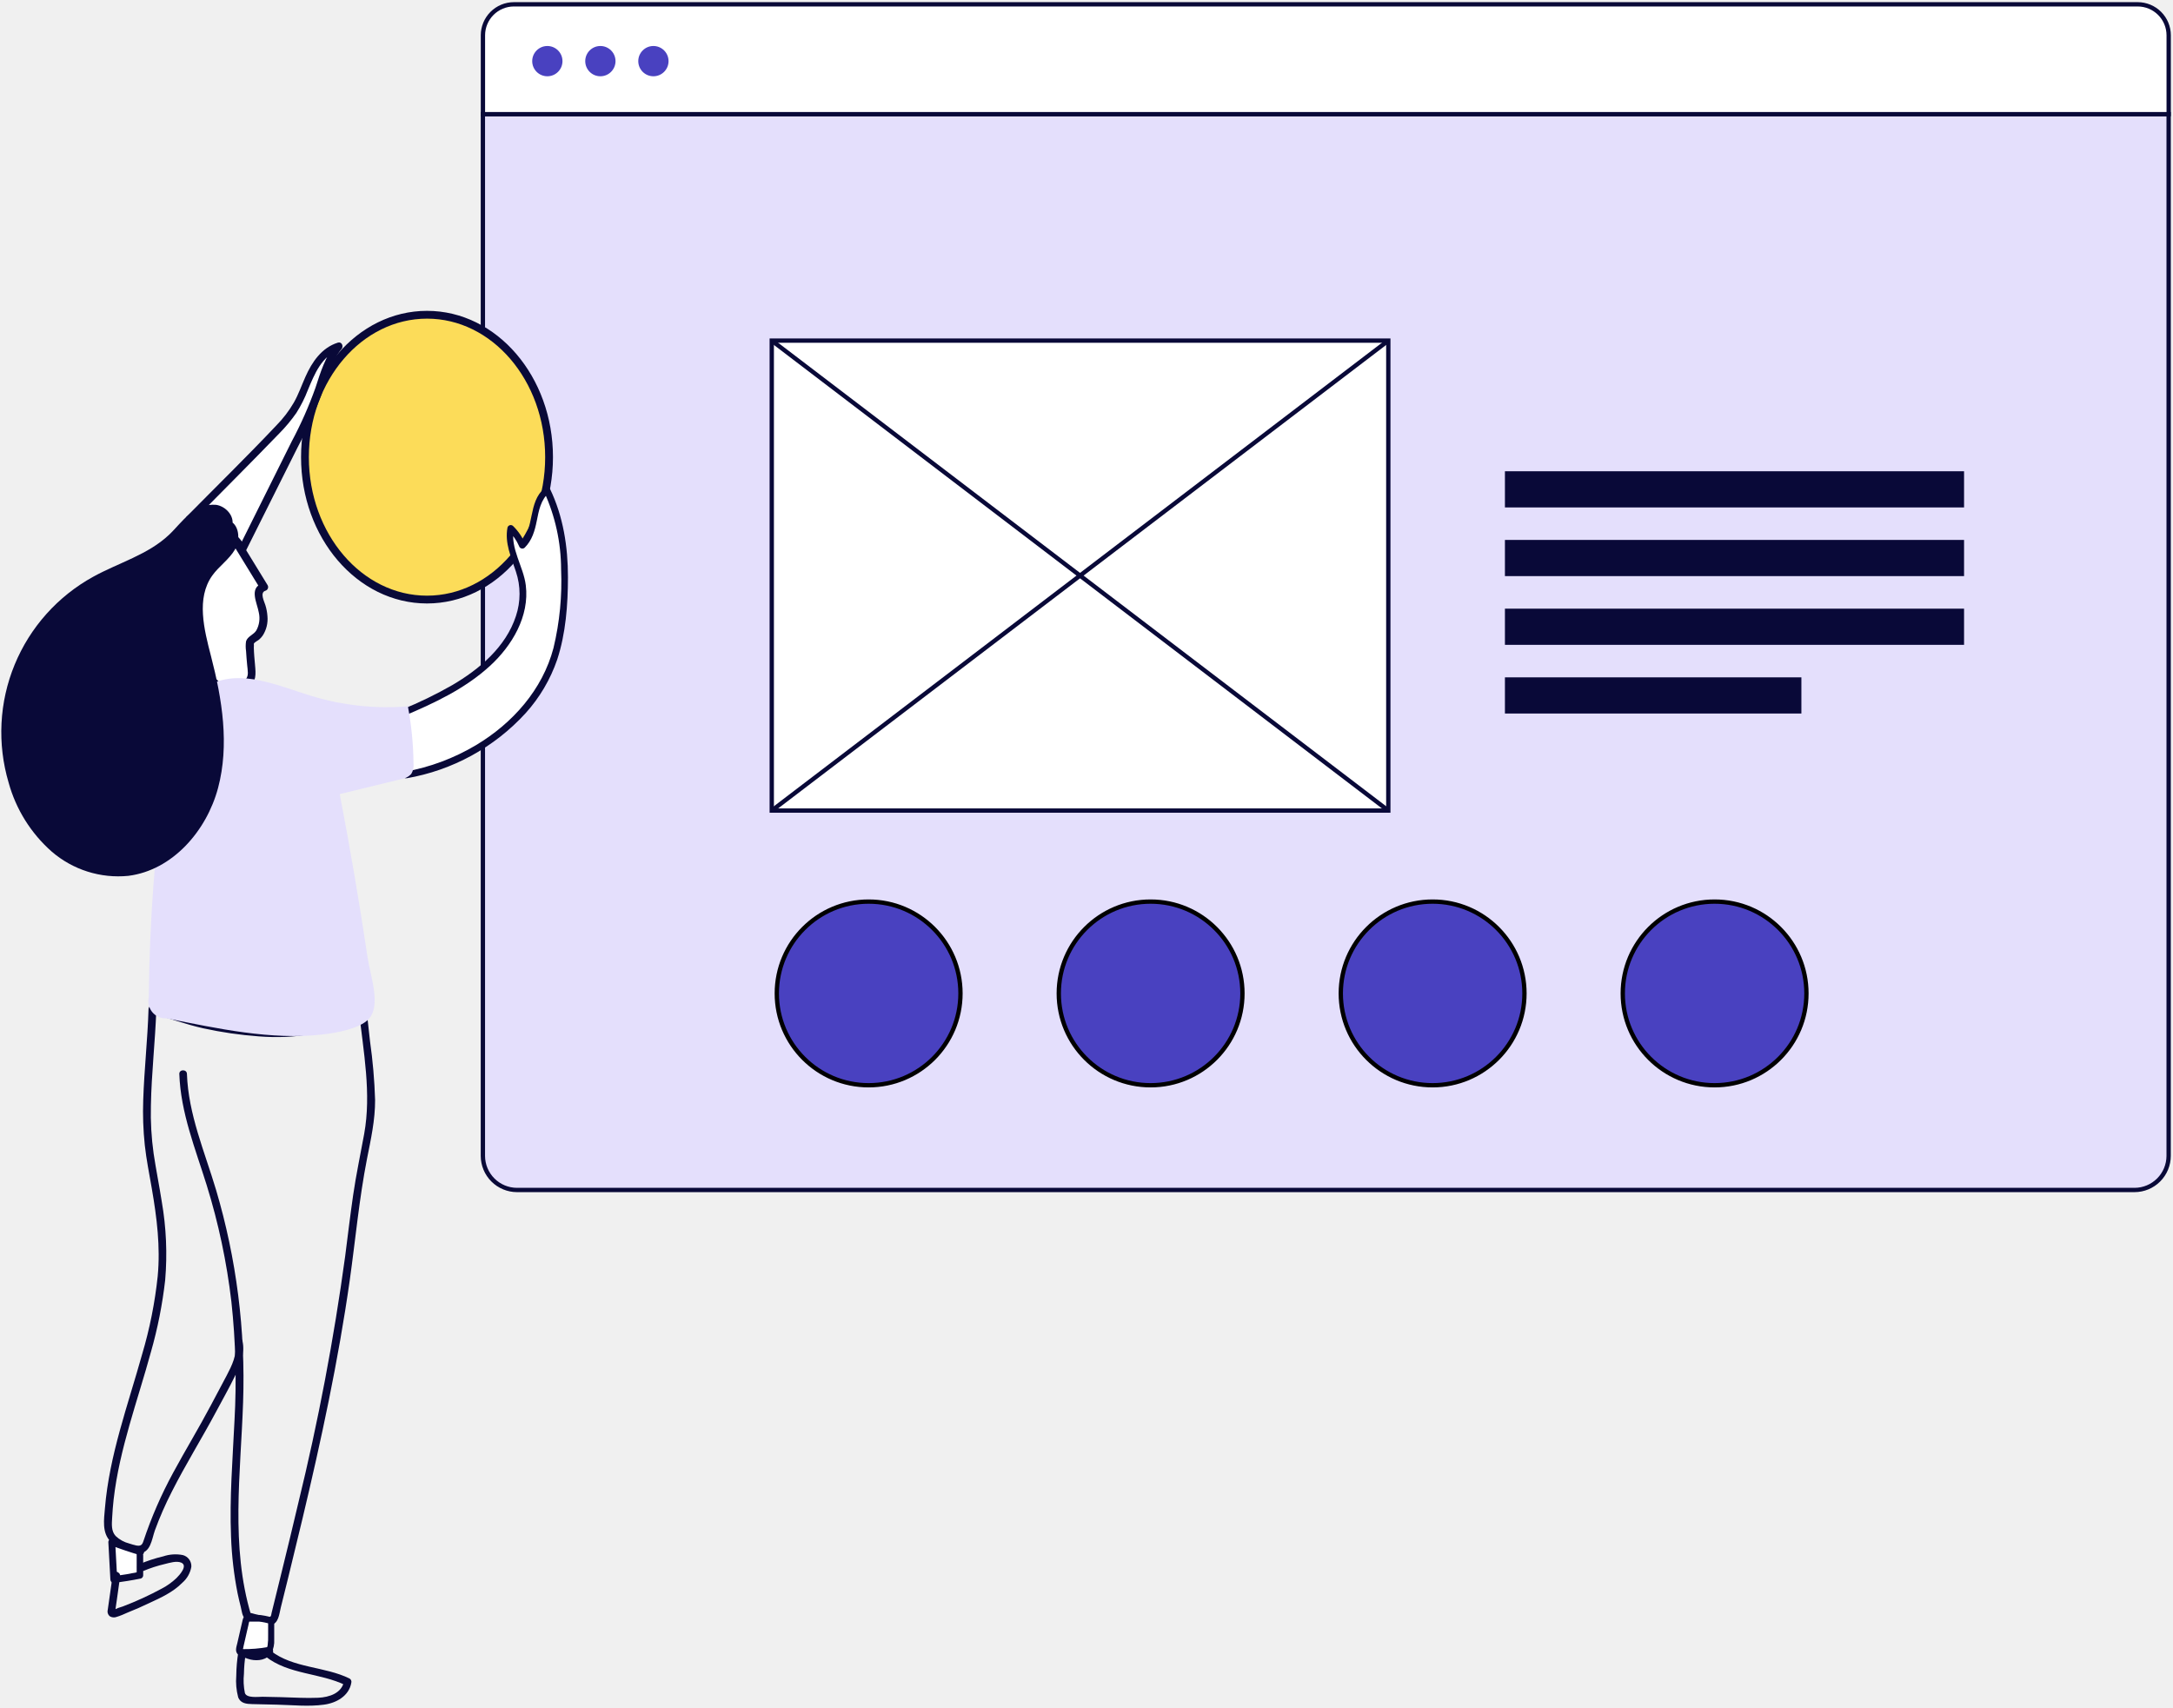
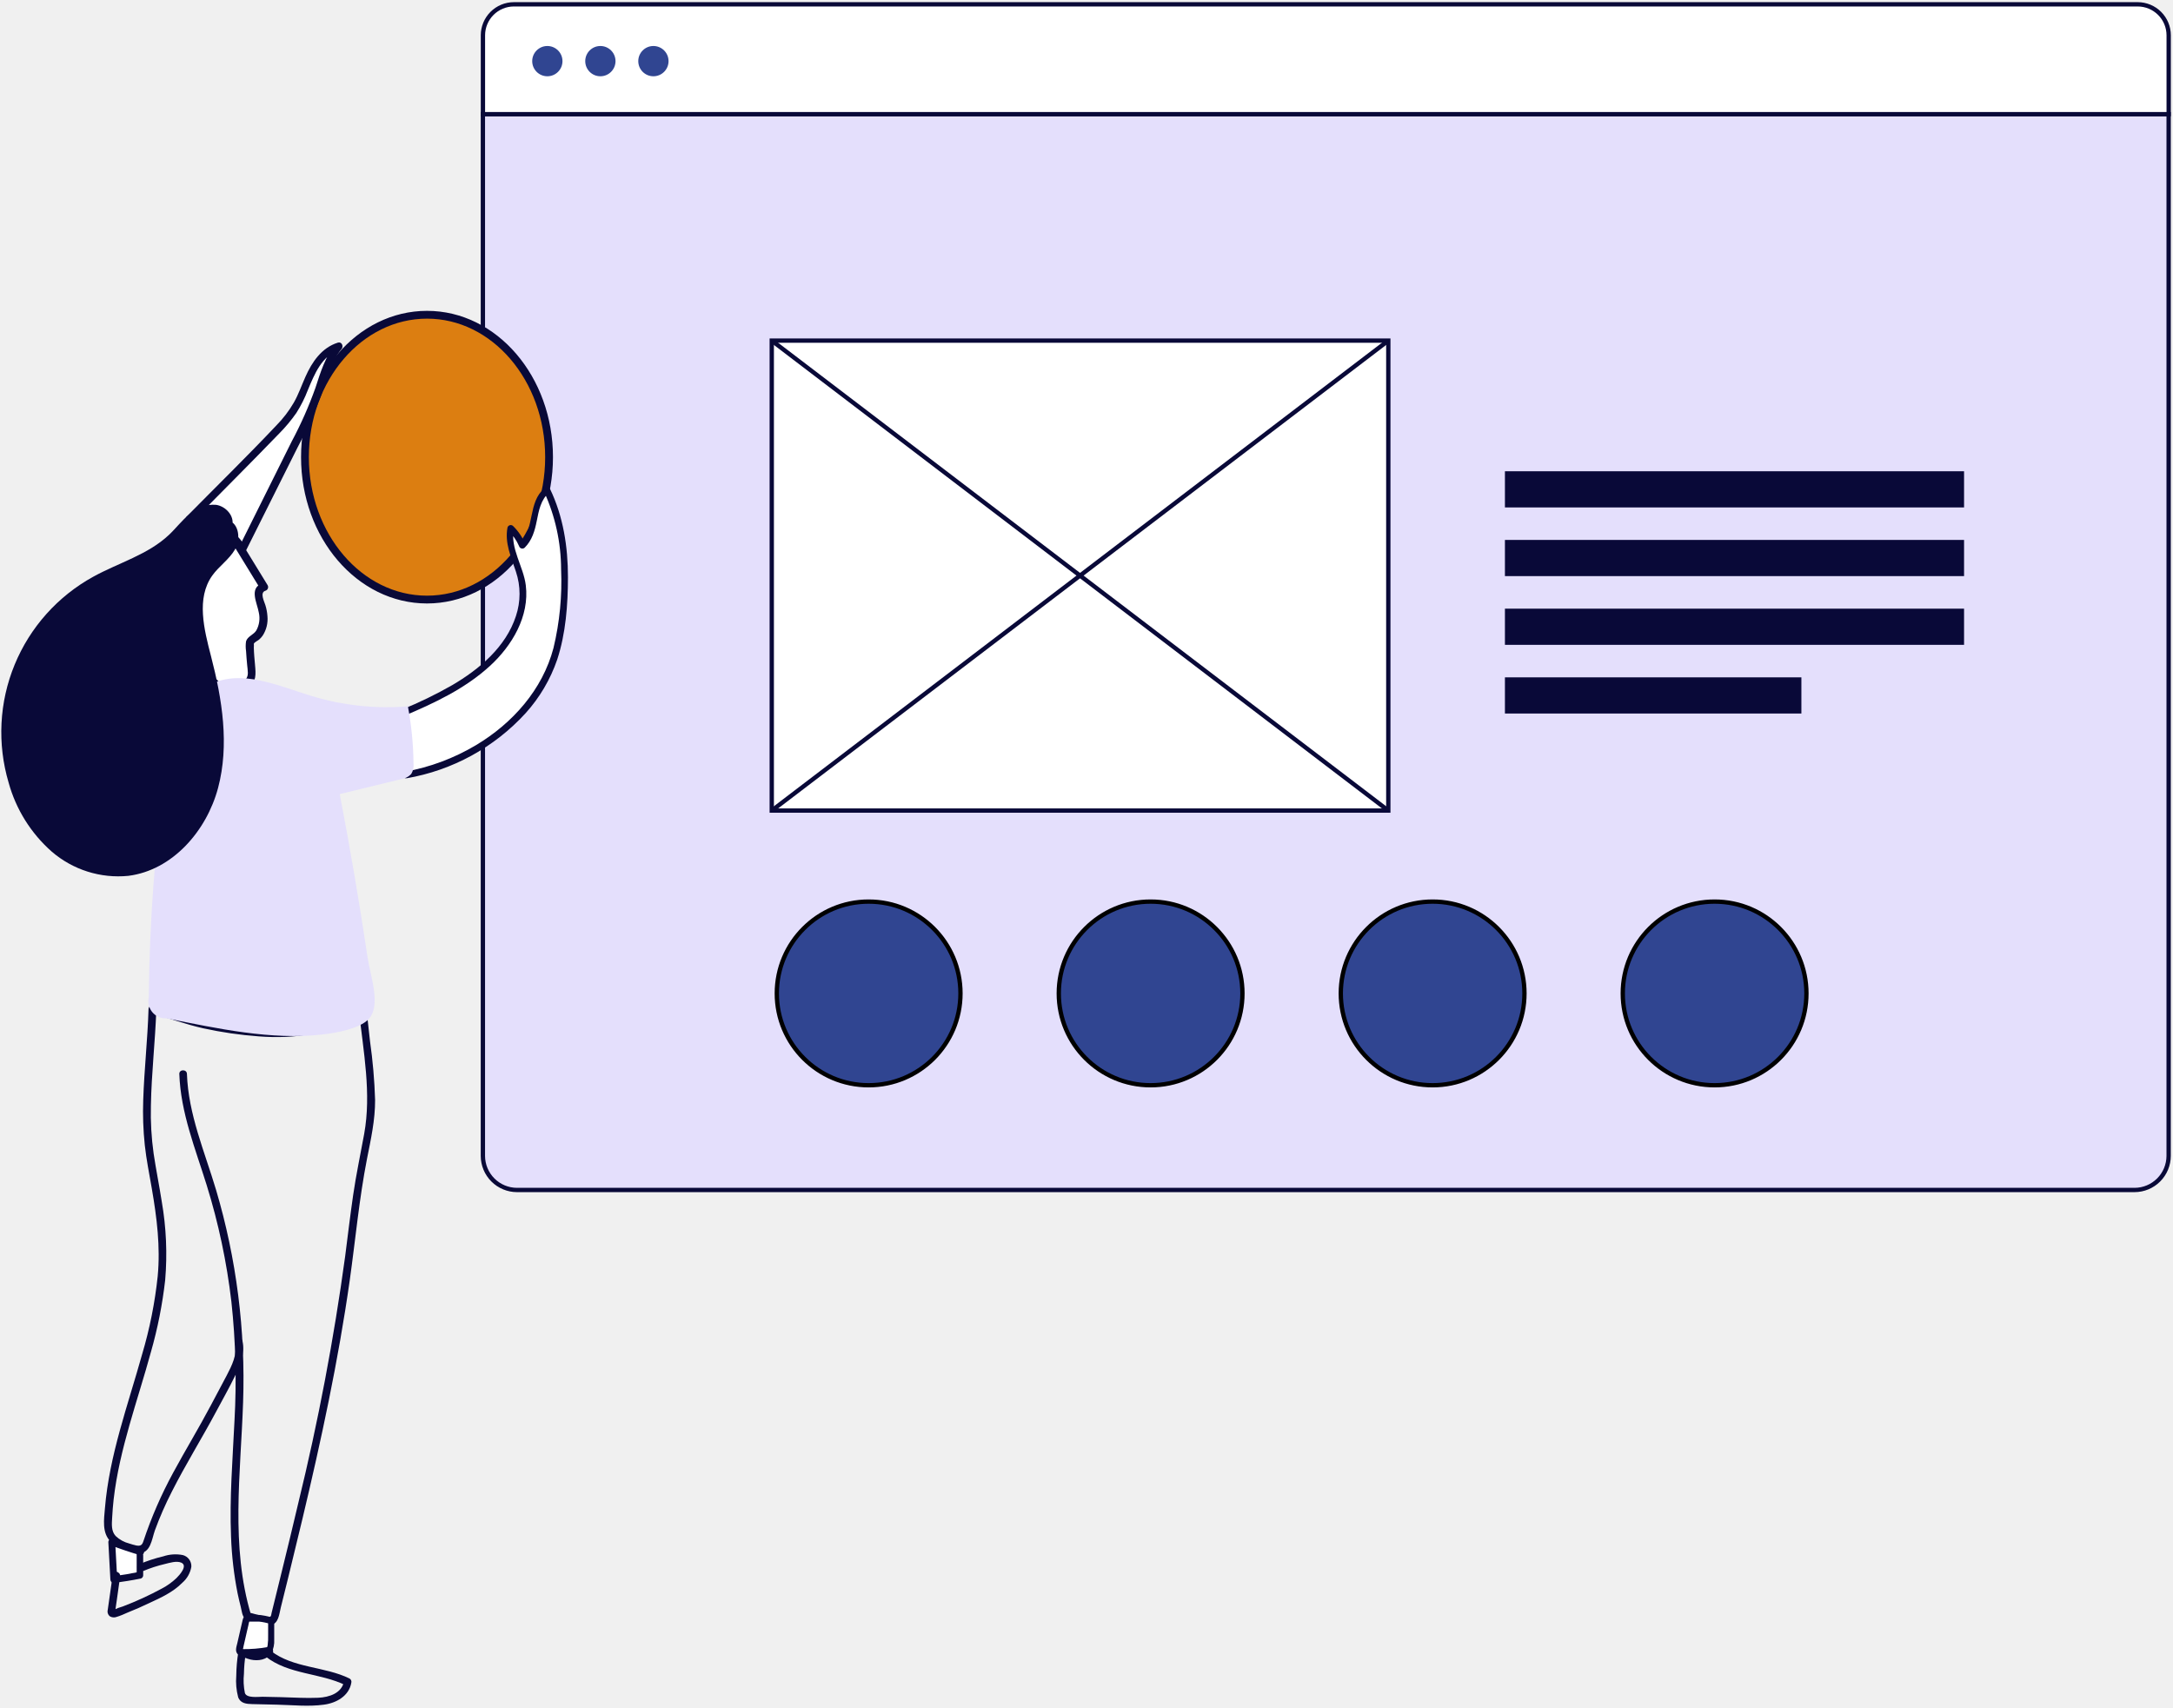
<svg xmlns="http://www.w3.org/2000/svg" width="504" height="396" viewBox="0 0 504 396" fill="none">
  <path d="M112 268.09C112.005 270.187 112.84 272.196 114.323 273.678C115.805 275.16 117.814 275.995 119.91 276H495.08C497.176 275.995 499.185 275.16 500.667 273.678C502.15 272.196 502.985 270.187 502.99 268.09V26.48H112V268.09Z" fill="#E4DFFC" stroke="#090938" stroke-miterlimit="10" />
  <path d="M495.82 1H119.18C117.28 1.005 115.459 1.762 114.116 3.106C112.772 4.449 112.015 6.27 112.01 8.17V26.48H503V8.17C502.995 6.268 502.236 4.446 500.891 3.102C499.545 1.759 497.722 1.003 495.82 1Z" fill="white" stroke="#090938" stroke-miterlimit="10" />
-   <path d="M126.95 17.69C128.889 17.69 130.46 16.118 130.46 14.18C130.46 12.241 128.889 10.67 126.95 10.67C125.011 10.67 123.44 12.241 123.44 14.18C123.44 16.118 125.011 17.69 126.95 17.69Z" fill="#4941C0" />
-   <path d="M139.25 17.69C141.189 17.69 142.76 16.118 142.76 14.18C142.76 12.241 141.189 10.67 139.25 10.67C137.311 10.67 135.74 12.241 135.74 14.18C135.74 16.118 137.311 17.69 139.25 17.69Z" fill="#4941C0" />
-   <path d="M151.55 17.69C153.488 17.69 155.06 16.118 155.06 14.18C155.06 12.241 153.488 10.67 151.55 10.67C149.611 10.67 148.04 12.241 148.04 14.18C148.04 16.118 149.611 17.69 151.55 17.69Z" fill="#4941C0" />
+   <path d="M126.95 17.69C128.889 17.69 130.46 16.118 130.46 14.18C130.46 12.241 128.889 10.67 126.95 10.67C125.011 10.67 123.44 12.241 123.44 14.18C123.44 16.118 125.011 17.69 126.95 17.69Z" fill="#304591" />
+   <path d="M139.25 17.69C141.189 17.69 142.76 16.118 142.76 14.18C142.76 12.241 141.189 10.67 139.25 10.67C137.311 10.67 135.74 12.241 135.74 14.18C135.74 16.118 137.311 17.69 139.25 17.69Z" fill="#304591" />
+   <path d="M151.55 17.69C153.488 17.69 155.06 16.118 155.06 14.18C155.06 12.241 153.488 10.67 151.55 10.67C149.611 10.67 148.04 12.241 148.04 14.18C148.04 16.118 149.611 17.69 151.55 17.69Z" fill="#304591" />
  <path d="M322 79H179V188H322V79Z" fill="white" stroke="#090938" stroke-miterlimit="10" />
  <path d="M179 188L322 79" stroke="#090938" stroke-miterlimit="10" />
  <path d="M179 79L322 188" stroke="#090938" stroke-miterlimit="10" />
  <path d="M455.54 109.301H349.05V117.691H455.54V109.301Z" fill="#090938" />
  <path d="M455.54 125.23H349.05V133.62H455.54V125.23Z" fill="#090938" />
  <path d="M455.54 141.17H349.05V149.56H455.54V141.17Z" fill="#090938" />
  <path d="M417.81 157.1H349.05V165.49H417.81V157.1Z" fill="#090938" />
-   <path d="M222.77 230.409C222.77 242.173 213.234 251.709 201.47 251.709C189.706 251.709 180.17 242.173 180.17 230.409C180.17 218.646 189.706 209.109 201.47 209.109C213.234 209.109 222.77 218.646 222.77 230.409Z" fill="#4941C0" stroke="black" />
-   <path d="M288.17 230.409C288.17 242.173 278.634 251.709 266.87 251.709C255.106 251.709 245.57 242.173 245.57 230.409C245.57 218.646 255.106 209.109 266.87 209.109C278.634 209.109 288.17 218.646 288.17 230.409Z" fill="#4941C0" stroke="black" />
-   <path d="M353.58 230.409C353.58 242.173 344.044 251.709 332.28 251.709C320.516 251.709 310.98 242.173 310.98 230.409C310.98 218.646 320.516 209.109 332.28 209.109C344.044 209.109 353.58 218.646 353.58 230.409Z" fill="#4941C0" stroke="black" />
-   <path d="M418.98 230.409C418.98 242.173 409.444 251.709 397.68 251.709C385.916 251.709 376.38 242.173 376.38 230.409C376.38 218.646 385.916 209.109 397.68 209.109C409.444 209.109 418.98 218.646 418.98 230.409Z" fill="#4941C0" stroke="black" />
-   <path d="M99.04 139.06C114.675 139.06 127.35 124.272 127.35 106.03C127.35 87.788 114.675 73 99.04 73C83.405 73 70.73 87.788 70.73 106.03C70.73 124.272 83.405 139.06 99.04 139.06Z" fill="#FCDC59" stroke="#090938" stroke-width="1.81" stroke-miterlimit="10" />
+   <path d="M222.77 230.409C222.77 242.173 213.234 251.709 201.47 251.709C189.706 251.709 180.17 242.173 180.17 230.409C180.17 218.646 189.706 209.109 201.47 209.109C213.234 209.109 222.77 218.646 222.77 230.409Z" fill="#304591" stroke="black" />
+   <path d="M288.17 230.409C288.17 242.173 278.634 251.709 266.87 251.709C255.106 251.709 245.57 242.173 245.57 230.409C245.57 218.646 255.106 209.109 266.87 209.109C278.634 209.109 288.17 218.646 288.17 230.409Z" fill="#304591" stroke="black" />
+   <path d="M353.58 230.409C353.58 242.173 344.044 251.709 332.28 251.709C320.516 251.709 310.98 242.173 310.98 230.409C310.98 218.646 320.516 209.109 332.28 209.109C344.044 209.109 353.58 218.646 353.58 230.409Z" fill="#304591" stroke="black" />
+   <path d="M418.98 230.409C418.98 242.173 409.444 251.709 397.68 251.709C385.916 251.709 376.38 242.173 376.38 230.409C376.38 218.646 385.916 209.109 397.68 209.109C409.444 209.109 418.98 218.646 418.98 230.409Z" fill="#304591" stroke="black" />
+   <path d="M99.04 139.06C114.675 139.06 127.35 124.272 127.35 106.03C127.35 87.788 114.675 73 99.04 73C83.405 73 70.73 87.788 70.73 106.03C70.73 124.272 83.405 139.06 99.04 139.06Z" fill="#DC7E11" stroke="#090938" stroke-width="1.81" stroke-miterlimit="10" />
  <path d="M83.26 233.859C76.05 238.199 67.89 239.259 59.62 238.569C55.353 238.22 51.117 237.551 46.95 236.569C43.1 235.659 39.37 234.289 35.57 233.189C35.438 233.156 35.301 233.153 35.168 233.181C35.035 233.208 34.91 233.266 34.802 233.348C34.694 233.431 34.606 233.537 34.545 233.659C34.484 233.78 34.452 233.914 34.45 234.049C34.24 241.049 33.45 248.049 33.22 255.109C33.095 258.604 33.215 262.102 33.58 265.579C33.95 268.979 34.64 272.349 35.22 275.719C36.38 282.439 37.22 289.139 36.58 295.969C35.937 302.094 34.732 308.146 32.98 314.049C29.69 325.849 25.36 337.499 24.34 349.799C24.12 352.409 23.61 355.509 25.65 357.539C27.442 359.133 29.716 360.08 32.11 360.229C34.94 360.339 35.2 356.999 35.92 354.959C37.049 351.882 38.365 348.876 39.86 345.959C43.05 339.649 46.8 333.639 50.13 327.409C51.58 324.679 53.13 321.959 54.48 319.189C55.73 316.689 56.85 313.909 56.25 311.069C56.01 309.959 54.31 310.429 54.54 311.539C55.08 314.119 53.75 316.779 52.59 318.999C51.43 321.219 50.13 323.619 48.91 325.929C46.12 331.209 43.01 336.309 40.17 341.559C37.401 346.645 35.089 351.965 33.26 357.459C32.96 358.359 32.62 358.609 31.65 358.459C31.092 358.335 30.541 358.182 30 357.999C28.811 357.702 27.719 357.103 26.83 356.259C25.76 355.099 25.93 353.489 26.01 352.029C26.09 350.569 26.2 349.159 26.36 347.739C27.71 336.019 31.92 324.879 35.01 313.559C36.568 308.107 37.672 302.534 38.31 296.899C38.828 290.824 38.562 284.707 37.52 278.699C36.94 274.999 36.2 271.319 35.64 267.609C35.117 263.9 34.903 260.154 35 256.409C35.13 248.969 36 241.569 36.26 234.129L35.14 234.979C39.14 236.139 43.06 237.579 47.14 238.499C51.377 239.428 55.674 240.053 60 240.369C68.43 241.019 76.78 239.799 84.11 235.369C84.311 235.251 84.458 235.058 84.517 234.832C84.576 234.606 84.543 234.366 84.425 234.164C84.307 233.963 84.114 233.816 83.888 233.757C83.662 233.698 83.421 233.731 83.22 233.849L83.26 233.859Z" fill="#090938" />
  <path d="M41.59 249.08C41.9 258.08 45.3 266.39 47.93 274.85C50.675 283.681 52.596 292.746 53.67 301.93C54.66 311.065 54.9 320.266 54.39 329.44C53.96 338.44 53.22 347.44 53.59 356.44C53.746 360.847 54.254 365.235 55.11 369.56C55.33 370.62 55.58 371.67 55.85 372.72C56.05 373.5 56.16 374.88 56.85 375.43C57.54 375.98 58.85 376.03 59.62 376.22C60.609 376.589 61.647 376.808 62.7 376.87C64.63 376.75 64.77 374.24 65.12 372.87L66.83 365.97C67.937 361.45 69.033 356.924 70.12 352.39C74.49 334.06 78.47 315.6 81.12 296.93C82.44 287.54 83.3 278.08 85.12 268.77C86.02 264.24 87.02 259.77 87 255.1C86.857 250.549 86.463 246.009 85.82 241.5L85.05 234.56C84.92 233.44 83.15 233.42 83.28 234.56C84.28 243.98 86.18 253.56 84.46 263.03C83.6 267.77 82.59 272.47 81.9 277.24C81.21 282.01 80.66 286.64 80.06 291.34C77.433 310.6 73.805 329.709 69.19 348.59C67.957 353.83 66.693 359.07 65.4 364.31C64.76 366.93 64.11 369.54 63.47 372.16C63.31 372.79 63.16 373.43 63 374.06C62.95 374.24 62.9 374.75 62.78 374.87C62.51 375.17 61.97 375.01 61.66 374.96C60.3 374.75 58.94 374.27 57.61 373.96L58.23 374.58C53.44 358.58 55.83 341.69 56.38 325.28C56.968 308.624 54.853 291.981 50.12 276C47.48 267.15 43.68 258.45 43.36 249.1C43.36 247.96 41.55 247.96 41.59 249.1V249.08Z" fill="#090938" />
  <path d="M63 376.38C63 377.767 63 379.157 63 380.55C63.039 381.372 62.859 382.19 62.48 382.92C62.15 383.37 61.71 383.727 61.202 383.959C60.694 384.19 60.136 384.287 59.58 384.24C58.474 384.131 57.395 383.833 56.39 383.36C56.11 383.25 55.79 383.1 55.7 382.81C55.655 382.636 55.655 382.454 55.7 382.28L57.22 375.74C57.232 375.616 57.285 375.5 57.37 375.41C57.466 375.34 57.581 375.301 57.7 375.3C59.492 375.121 61.302 375.308 63.02 375.85" fill="white" />
  <path d="M62.19 376.38C62.19 377.3 62.19 378.23 62.19 379.16C62.22 379.992 62.18 380.825 62.07 381.65C62.022 381.953 61.908 382.24 61.735 382.493C61.562 382.746 61.335 382.956 61.07 383.11C60.478 383.423 59.802 383.539 59.14 383.44C58.275 383.3 57.434 383.041 56.64 382.67C56.528 382.638 56.42 382.591 56.32 382.53C56.32 382.58 56.25 382.71 56.32 382.53C56.399 382.31 56.453 382.082 56.48 381.85L56.64 381.16L57.27 378.4L57.59 377.03C57.665 376.599 57.772 376.175 57.91 375.76L57.71 376.1C57.52 376.1 57.53 376.1 57.71 376.1H58.05C58.27 376.1 58.49 376.1 58.72 376.1C59.17 376.1 59.62 376.1 60.06 376.1C60.939 376.194 61.807 376.375 62.65 376.64C63.65 376.94 64.02 375.44 63.07 375.15C62.035 374.833 60.969 374.628 59.89 374.54C59.387 374.51 58.883 374.51 58.38 374.54C57.846 374.498 57.309 374.591 56.82 374.81C56.37 375.09 56.3 375.65 56.19 376.12L55.79 377.84L55.04 381.11C54.82 382.04 54.39 383.11 55.32 383.83C55.722 384.083 56.156 384.281 56.61 384.42C57.102 384.616 57.606 384.78 58.12 384.91C59.86 385.3 61.93 385 62.96 383.38C63.446 382.419 63.667 381.345 63.6 380.27C63.6 379 63.6 377.72 63.6 376.45C63.578 376.26 63.487 376.084 63.344 375.956C63.202 375.829 63.017 375.758 62.825 375.758C62.633 375.758 62.449 375.829 62.306 375.956C62.163 376.084 62.072 376.26 62.05 376.45L62.19 376.38Z" fill="#090938" />
  <path d="M32.48 360.571V365.311C30.48 365.744 28.46 366.078 26.42 366.311L25.95 357.631C28.177 358.484 30.437 359.244 32.73 359.911" fill="white" />
  <path d="M31.7 360.57V365.31L32.27 364.57C30.33 364.976 28.377 365.31 26.41 365.57L27.19 366.35L26.72 357.67L25.72 358.42C27.947 359.266 30.203 360.026 32.49 360.7C32.683 360.736 32.882 360.699 33.048 360.595C33.215 360.491 33.336 360.328 33.387 360.139C33.439 359.95 33.418 359.748 33.327 359.574C33.237 359.4 33.084 359.266 32.9 359.2C30.62 358.533 28.363 357.776 26.13 356.93C26.014 356.893 25.892 356.885 25.772 356.905C25.652 356.925 25.539 356.973 25.442 357.046C25.345 357.118 25.265 357.212 25.211 357.32C25.157 357.429 25.129 357.548 25.13 357.67L25.6 366.35C25.6 366.73 25.94 367.17 26.37 367.12C28.48 366.87 30.57 366.54 32.64 366.12C32.804 366.074 32.948 365.976 33.051 365.84C33.154 365.705 33.21 365.54 33.21 365.37V360.63C33.188 360.439 33.097 360.264 32.955 360.136C32.812 360.008 32.627 359.938 32.435 359.938C32.243 359.938 32.059 360.008 31.916 360.136C31.773 360.264 31.682 360.439 31.66 360.63L31.7 360.57Z" fill="#090938" />
  <path d="M61.57 384.179C66.99 388.449 74.21 387.939 80.21 390.889L79.81 389.889C79.3 392.719 76.37 393.649 73.81 393.769C70.96 393.899 68.06 393.699 65.2 393.629L60.91 393.539C59.81 393.539 57.21 393.899 56.8 392.669C56.496 391.196 56.422 389.685 56.58 388.189C56.602 386.654 56.739 385.123 56.99 383.609L56.13 384.259C58.34 384.283 60.546 384.095 62.72 383.699C63.84 383.489 63.36 381.789 62.25 381.989C60.231 382.355 58.181 382.523 56.13 382.489C55.937 382.492 55.751 382.557 55.598 382.674C55.445 382.791 55.334 382.954 55.28 383.139C54.98 384.961 54.819 386.803 54.8 388.649C54.661 390.329 54.81 392.02 55.24 393.649C55.78 395.089 57.16 395.209 58.52 395.239L64.25 395.369C67.82 395.449 71.58 395.869 75.13 395.369C77.99 394.999 80.94 393.369 81.48 390.309C81.532 390.121 81.521 389.922 81.448 389.742C81.376 389.561 81.247 389.409 81.08 389.309C75.29 386.449 67.98 386.949 62.79 382.869C61.91 382.169 60.65 383.409 61.54 384.119L61.57 384.179Z" fill="#090938" />
  <path d="M33.23 364.369C34.848 363.69 36.521 363.148 38.23 362.749C39.31 362.489 40.96 361.949 42.06 362.439C43.62 363.149 41.63 365.309 40.96 365.979C39.941 366.955 38.789 367.783 37.54 368.439C34.619 370.022 31.596 371.409 28.49 372.589C27.778 372.791 27.082 373.049 26.41 373.359C26.72 373.639 26.85 373.579 26.79 373.179L26.89 372.489L27.09 371.119L27.86 365.639C28.02 364.529 26.32 364.049 26.16 365.169L25.38 370.649C25.25 371.569 25.11 372.479 24.99 373.389C24.918 373.664 24.929 373.954 25.021 374.223C25.114 374.492 25.284 374.727 25.51 374.899C25.745 375.033 26.008 375.112 26.277 375.131C26.547 375.15 26.818 375.109 27.07 375.009C27.92 374.759 28.76 374.379 29.59 374.009C31.277 373.343 32.943 372.613 34.59 371.819C37.32 370.559 40.16 369.269 42.29 367.089C43.399 366.135 44.139 364.822 44.38 363.379C44.412 362.766 44.231 362.16 43.866 361.666C43.501 361.171 42.976 360.819 42.38 360.669C40.876 360.378 39.322 360.482 37.87 360.969C35.964 361.416 34.1 362.028 32.3 362.799C31.25 363.239 32.15 364.799 33.19 364.329L33.23 364.369Z" fill="#090938" />
  <path d="M94.09 179.759C110.09 176.919 123.77 166.319 128.33 153.199C129.704 148.923 130.508 144.485 130.72 139.999C131.35 131.109 130.92 121.949 126.88 113.709C122.88 116.909 124.88 123.059 121.17 126.529C120.556 125.031 119.621 123.686 118.43 122.589C117.56 126.589 120.08 130.479 120.97 134.469C122.48 141.269 119.04 148.349 113.57 153.549C108.1 158.749 100.77 162.319 93.36 165.419C93.69 170.023 93.62 174.647 93.15 179.239" fill="white" />
  <path d="M94.3 180.509C104.929 178.679 114.646 173.363 121.92 165.399C125.167 161.8 127.653 157.583 129.23 152.999C131.23 146.929 131.72 140.249 131.73 133.889C131.73 126.809 130.64 119.759 127.55 113.349C127.489 113.249 127.405 113.163 127.306 113.098C127.207 113.034 127.095 112.993 126.978 112.977C126.861 112.962 126.742 112.973 126.63 113.01C126.518 113.046 126.415 113.108 126.33 113.189C122.33 116.529 124.15 122.519 120.62 126.009L121.91 126.359C121.255 124.719 120.264 123.234 119 121.999C118.904 121.906 118.785 121.839 118.655 121.806C118.525 121.772 118.389 121.772 118.259 121.806C118.13 121.84 118.011 121.907 117.915 122.001C117.818 122.094 117.748 122.211 117.71 122.339C117.02 125.959 118.56 129.209 119.66 132.579C120.785 135.927 120.785 139.551 119.66 142.899C117.32 150.069 111.19 155.209 104.9 158.899C101.112 161.064 97.183 162.972 93.14 164.609C92.978 164.658 92.835 164.757 92.733 164.892C92.63 165.026 92.573 165.19 92.57 165.359C92.882 169.964 92.808 174.587 92.35 179.179C92.26 180.179 93.8 180.179 93.9 179.179C94.358 174.587 94.432 169.964 94.12 165.359L93.55 166.109C100.68 163.109 107.88 159.729 113.64 154.449C118.76 149.759 122.85 142.919 121.95 135.729C121.41 131.379 118.31 127.209 119.16 122.729L117.87 123.069C118.951 124.087 119.812 125.316 120.4 126.679C120.44 126.808 120.511 126.924 120.608 127.018C120.706 127.111 120.825 127.178 120.955 127.212C121.085 127.246 121.222 127.246 121.353 127.212C121.483 127.179 121.603 127.112 121.7 127.019C123.41 125.319 124.04 123.099 124.5 120.799C124.96 118.499 125.4 115.879 127.41 114.199L126.19 114.039C128.775 119.689 130.122 125.826 130.14 132.039C130.402 138.168 129.81 144.304 128.38 150.269C125.84 159.969 118.87 167.769 110.38 172.839C105.297 175.865 99.712 177.951 93.89 178.999C92.89 179.169 93.32 180.669 94.3 180.489V180.509Z" fill="#090938" />
  <path d="M55.67 128.489L69.43 100.909C70.908 98.082 72.221 95.17 73.36 92.189C74.83 88.109 75.74 83.649 78.56 80.359C75.73 81.169 73.69 83.659 72.34 86.279C70.99 88.899 70.14 91.769 68.66 94.279C67.025 96.821 65.084 99.152 62.88 101.219L43.88 120.479" fill="white" />
  <path d="M56.43 128.94L69 103.81C71.071 99.931 72.891 95.922 74.45 91.81C75.74 88.08 76.64 84.05 79.22 80.95C79.74 80.32 79.27 79.18 78.36 79.47C74.61 80.64 72.36 83.96 70.84 87.39C69.95 89.39 69.22 91.51 68.14 93.39C67.019 95.318 65.658 97.095 64.09 98.68C57.31 105.86 50.23 112.77 43.3 119.8C42.5 120.62 43.75 121.87 44.55 121.06C51.28 114.23 58.08 107.46 64.74 100.56C66.209 99.082 67.547 97.479 68.74 95.77C69.8 94.096 70.691 92.321 71.4 90.47C72.92 86.82 74.66 82.42 78.8 81.12L77.94 79.65C75.45 82.65 74.35 86.3 73.17 89.93C71.645 94.211 69.803 98.373 67.66 102.38L54.9 128C54.4 129 55.9 129.92 56.43 128.9V128.94Z" fill="#090938" />
  <path d="M54.48 125.249L61.15 136.139C60.771 136.254 60.441 136.491 60.212 136.813C59.982 137.135 59.865 137.524 59.88 137.919C59.935 138.711 60.132 139.487 60.46 140.209C61.38 142.829 61.37 146.209 59.11 147.849C58.663 148.098 58.274 148.439 57.97 148.849C57.63 149.449 58.31 155.509 58.34 156.199C58.48 159.089 55.06 159.679 52.44 160.919C51.36 161.429 50.15 157.919 48.96 157.919C47.2 157.819 45.76 156.489 44.65 155.119C42.298 152.189 40.614 148.782 39.714 145.134C38.814 141.487 38.721 137.687 39.44 133.999C39.904 131.296 41.051 128.756 42.77 126.619C43.636 125.559 44.724 124.703 45.958 124.11C47.192 123.517 48.541 123.203 49.91 123.189C51.279 123.212 52.608 123.658 53.715 124.465C54.821 125.272 55.651 126.402 56.09 127.699" fill="white" />
  <path d="M53.71 125.699L60.38 136.579L60.91 135.279C57.64 136.349 59.66 139.859 60.03 142.089C60.352 143.498 60.142 144.976 59.44 146.239C58.81 147.239 57.44 147.569 57.07 148.729C56.955 149.485 56.955 150.253 57.07 151.009C57.13 152.059 57.22 153.119 57.32 154.169C57.38 154.809 57.48 155.459 57.49 156.099C57.49 157.519 56.49 158.169 55.34 158.729C54.77 158.999 54.18 159.219 53.6 159.449C53.41 159.529 52.39 160.069 52.36 160.069C52.03 160.009 51.65 159.279 51.47 159.069C51.153 158.589 50.795 158.137 50.4 157.719C49.6 156.949 48.63 157.109 47.68 156.609C46.273 155.709 45.097 154.489 44.25 153.049C42.387 150.326 41.081 147.261 40.409 144.031C39.736 140.801 39.709 137.469 40.33 134.229C41.08 130.539 42.8 126.749 46.33 124.939C49.55 123.269 54.1 124.119 55.33 127.939C55.67 129.019 57.33 128.559 57.04 127.469C56.547 126.02 55.629 124.754 54.405 123.835C53.181 122.917 51.709 122.388 50.18 122.319C46.76 122.129 43.56 124.149 41.58 126.819C37.37 132.529 37.38 141.019 39.58 147.489C40.667 150.876 42.475 153.988 44.88 156.609C45.416 157.174 46.025 157.665 46.69 158.069C47.38 158.371 48.096 158.609 48.83 158.779C49.83 159.129 50.26 160.509 50.97 161.209C51.89 162.099 52.61 161.849 53.67 161.399C55.037 160.934 56.348 160.321 57.58 159.569C59.51 158.179 59.34 156.319 59.15 154.219C59.03 152.899 58.9 151.559 58.87 150.219C58.896 149.916 58.896 149.612 58.87 149.309C59.06 148.899 59.77 148.629 60.13 148.309C60.427 148.047 60.692 147.752 60.92 147.429C61.79 146.091 62.181 144.498 62.03 142.909C61.971 142.029 61.806 141.16 61.54 140.319C61.29 139.509 60.21 137.449 61.54 137.019C61.67 136.982 61.79 136.916 61.891 136.826C61.992 136.736 62.071 136.624 62.122 136.498C62.173 136.373 62.195 136.238 62.186 136.103C62.177 135.968 62.137 135.836 62.07 135.719L55.4 124.839C54.81 123.839 53.28 124.759 53.87 125.729L53.71 125.699Z" fill="#090938" />
  <path d="M94.86 163.799C87.254 164.456 79.593 163.652 72.29 161.429C64.57 159.069 56.13 155.159 48.87 158.699C45.314 160.628 42.568 163.768 41.13 167.549C39.713 171.301 38.789 175.22 38.38 179.209C35.961 196.457 34.669 213.843 34.51 231.259C34.364 231.865 34.362 232.497 34.504 233.105C34.645 233.712 34.927 234.278 35.327 234.757C35.726 235.235 36.232 235.614 36.803 235.863C37.375 236.112 37.997 236.224 38.62 236.189C50.47 238.539 62.86 241.299 74.86 239.929C77.96 239.569 83.31 238.629 85.48 236.389C88.48 233.249 85.89 226.339 85.25 222.019C83.363 209.352 81.213 196.739 78.8 184.179L93 180.719C93.902 180.603 94.738 180.184 95.37 179.529C95.822 178.786 96.012 177.913 95.91 177.049C95.859 172.494 95.401 167.952 94.54 163.479" fill="#E4DFFC" />
  <path d="M52.93 120.669C55.5 121.429 55.84 125.149 54.49 127.459C53.14 129.769 50.77 131.329 49.22 133.509C45.49 138.769 47.32 145.949 48.94 152.189C51.54 162.189 53.23 172.769 50.58 182.739C47.93 192.709 40 201.849 29.76 203.139C26.573 203.455 23.356 203.119 20.303 202.153C17.25 201.187 14.425 199.61 12 197.519C7.181 193.273 3.705 187.712 2 181.519C-0.674 172.506 -0.181 162.849 3.398 154.156C6.977 145.463 13.425 138.257 21.67 133.739C27.53 130.519 34.29 128.659 39.16 124.079C40.81 122.539 42.16 120.709 43.93 119.269C44.755 118.491 45.733 117.895 46.803 117.519C47.873 117.144 49.01 116.997 50.14 117.089C52.37 117.439 54.37 119.629 53.88 121.839" fill="#090938" />
</svg>
